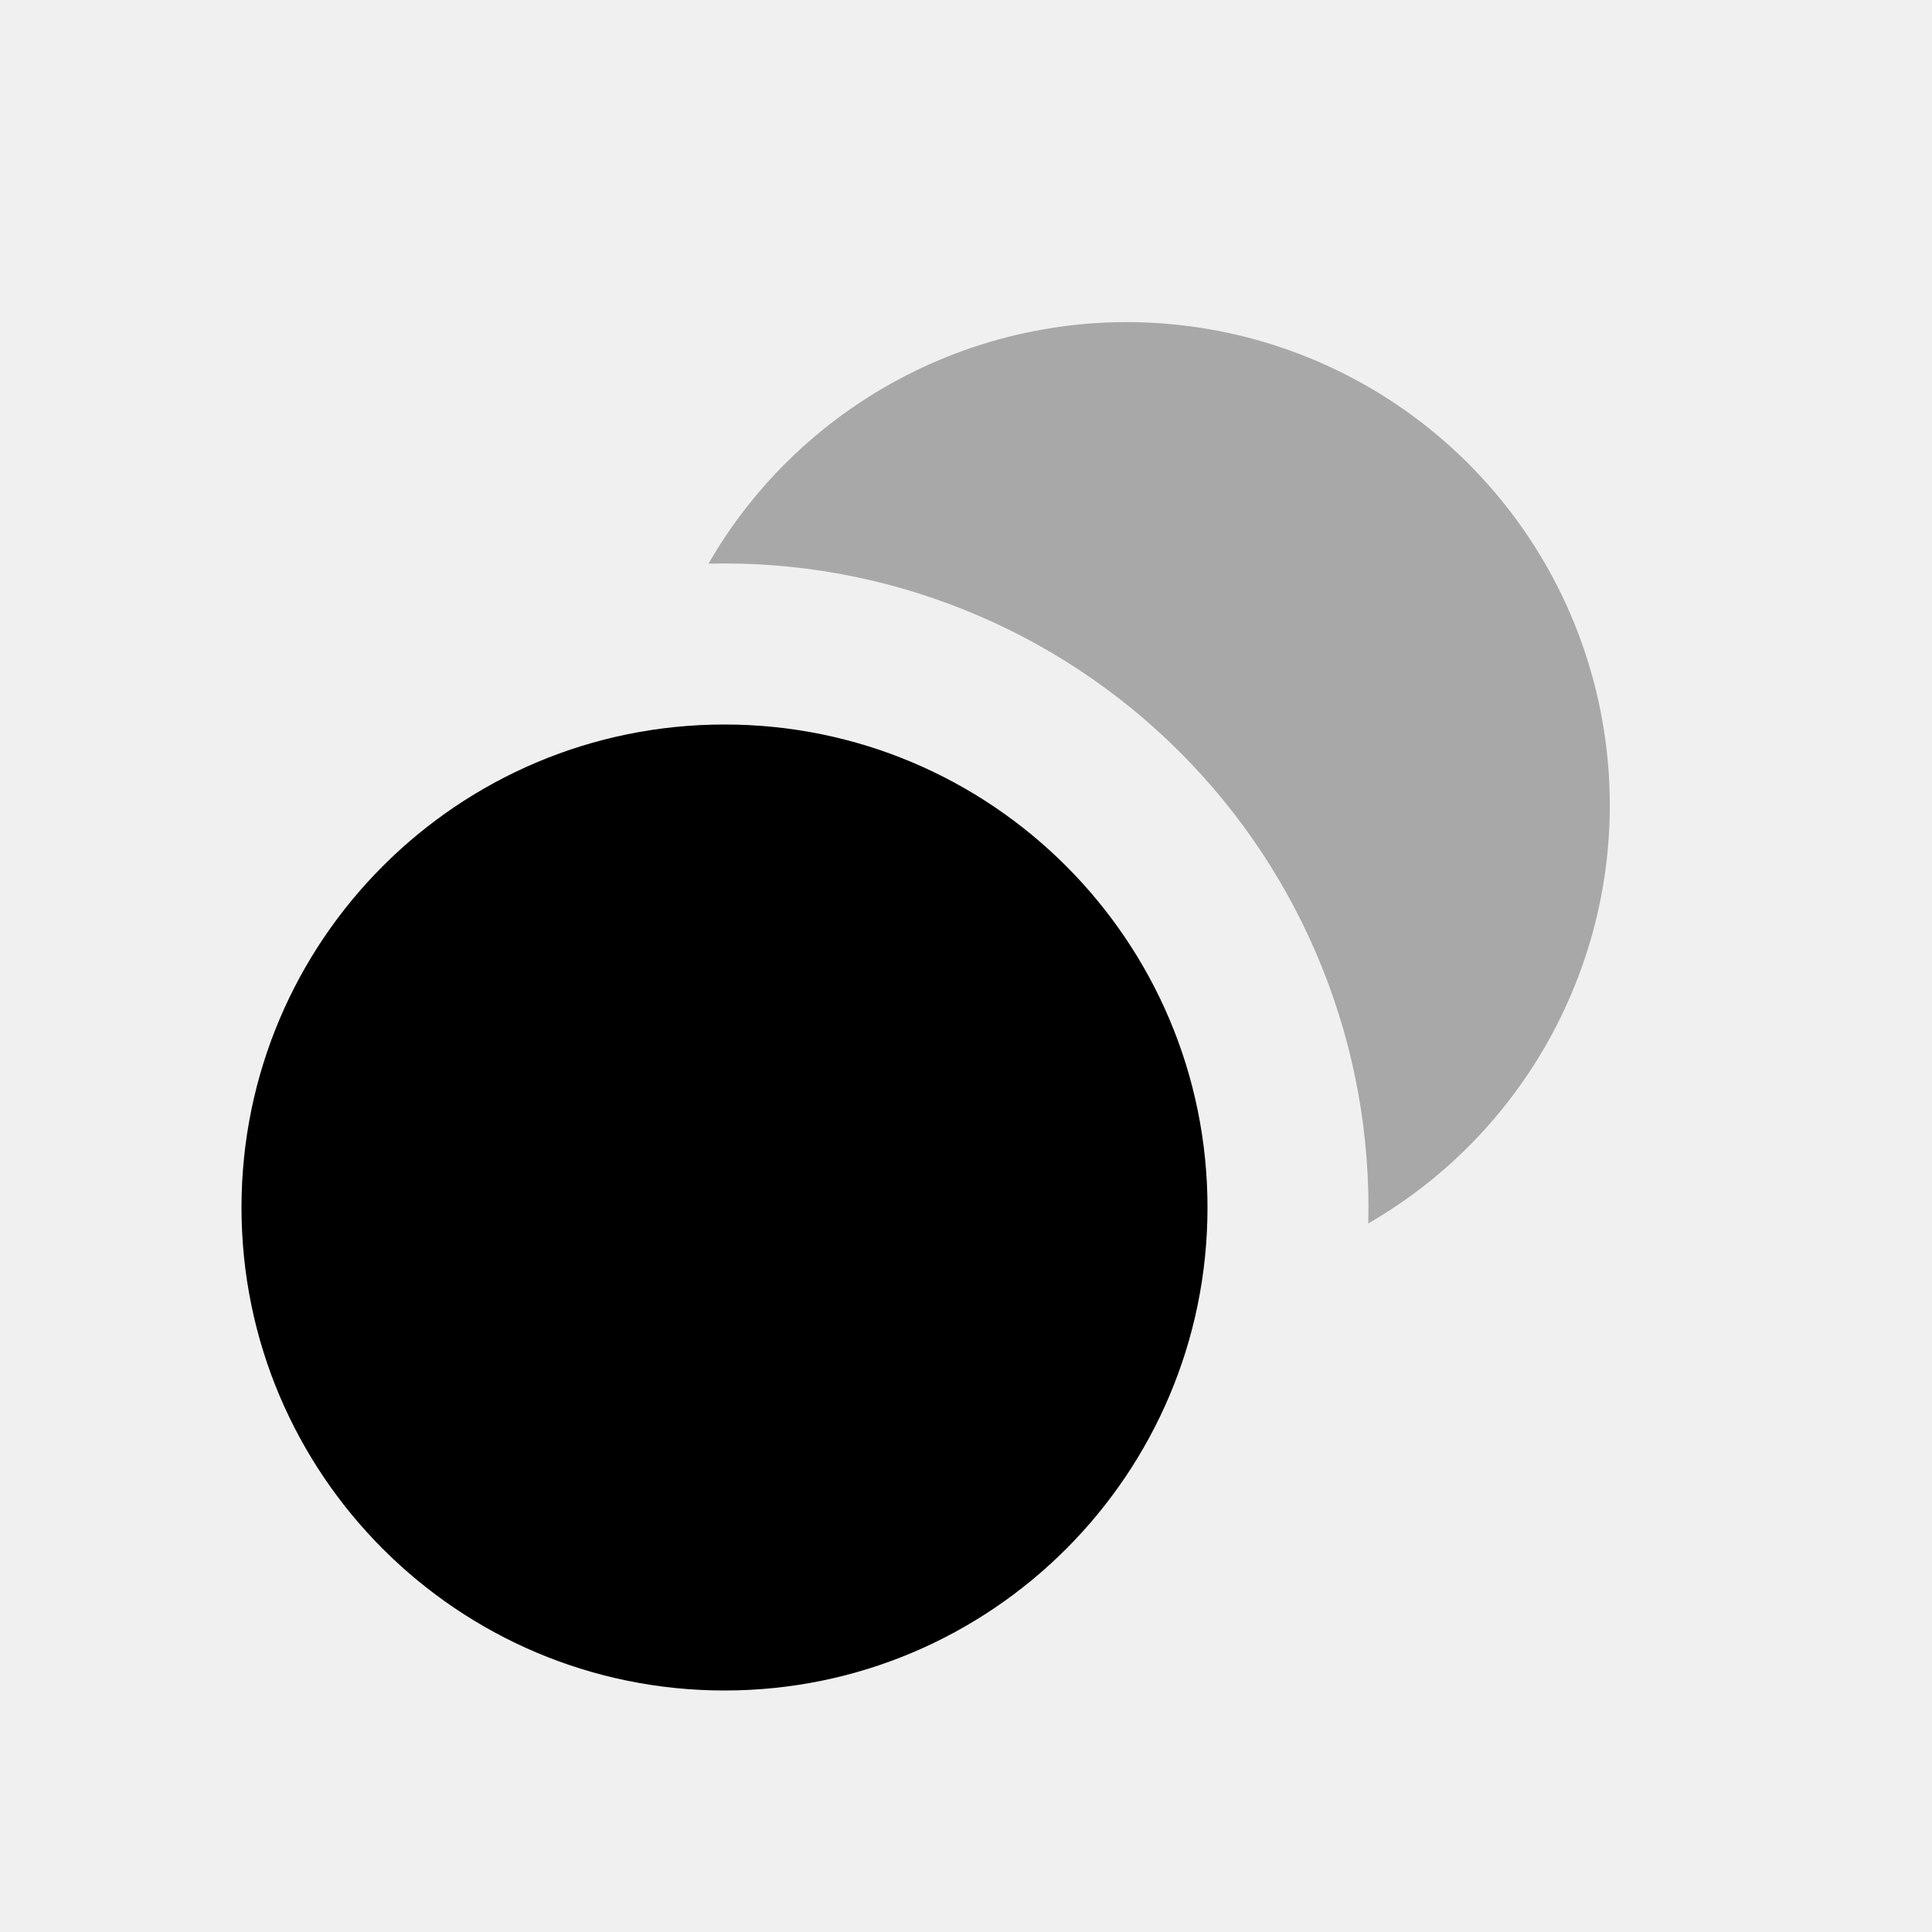
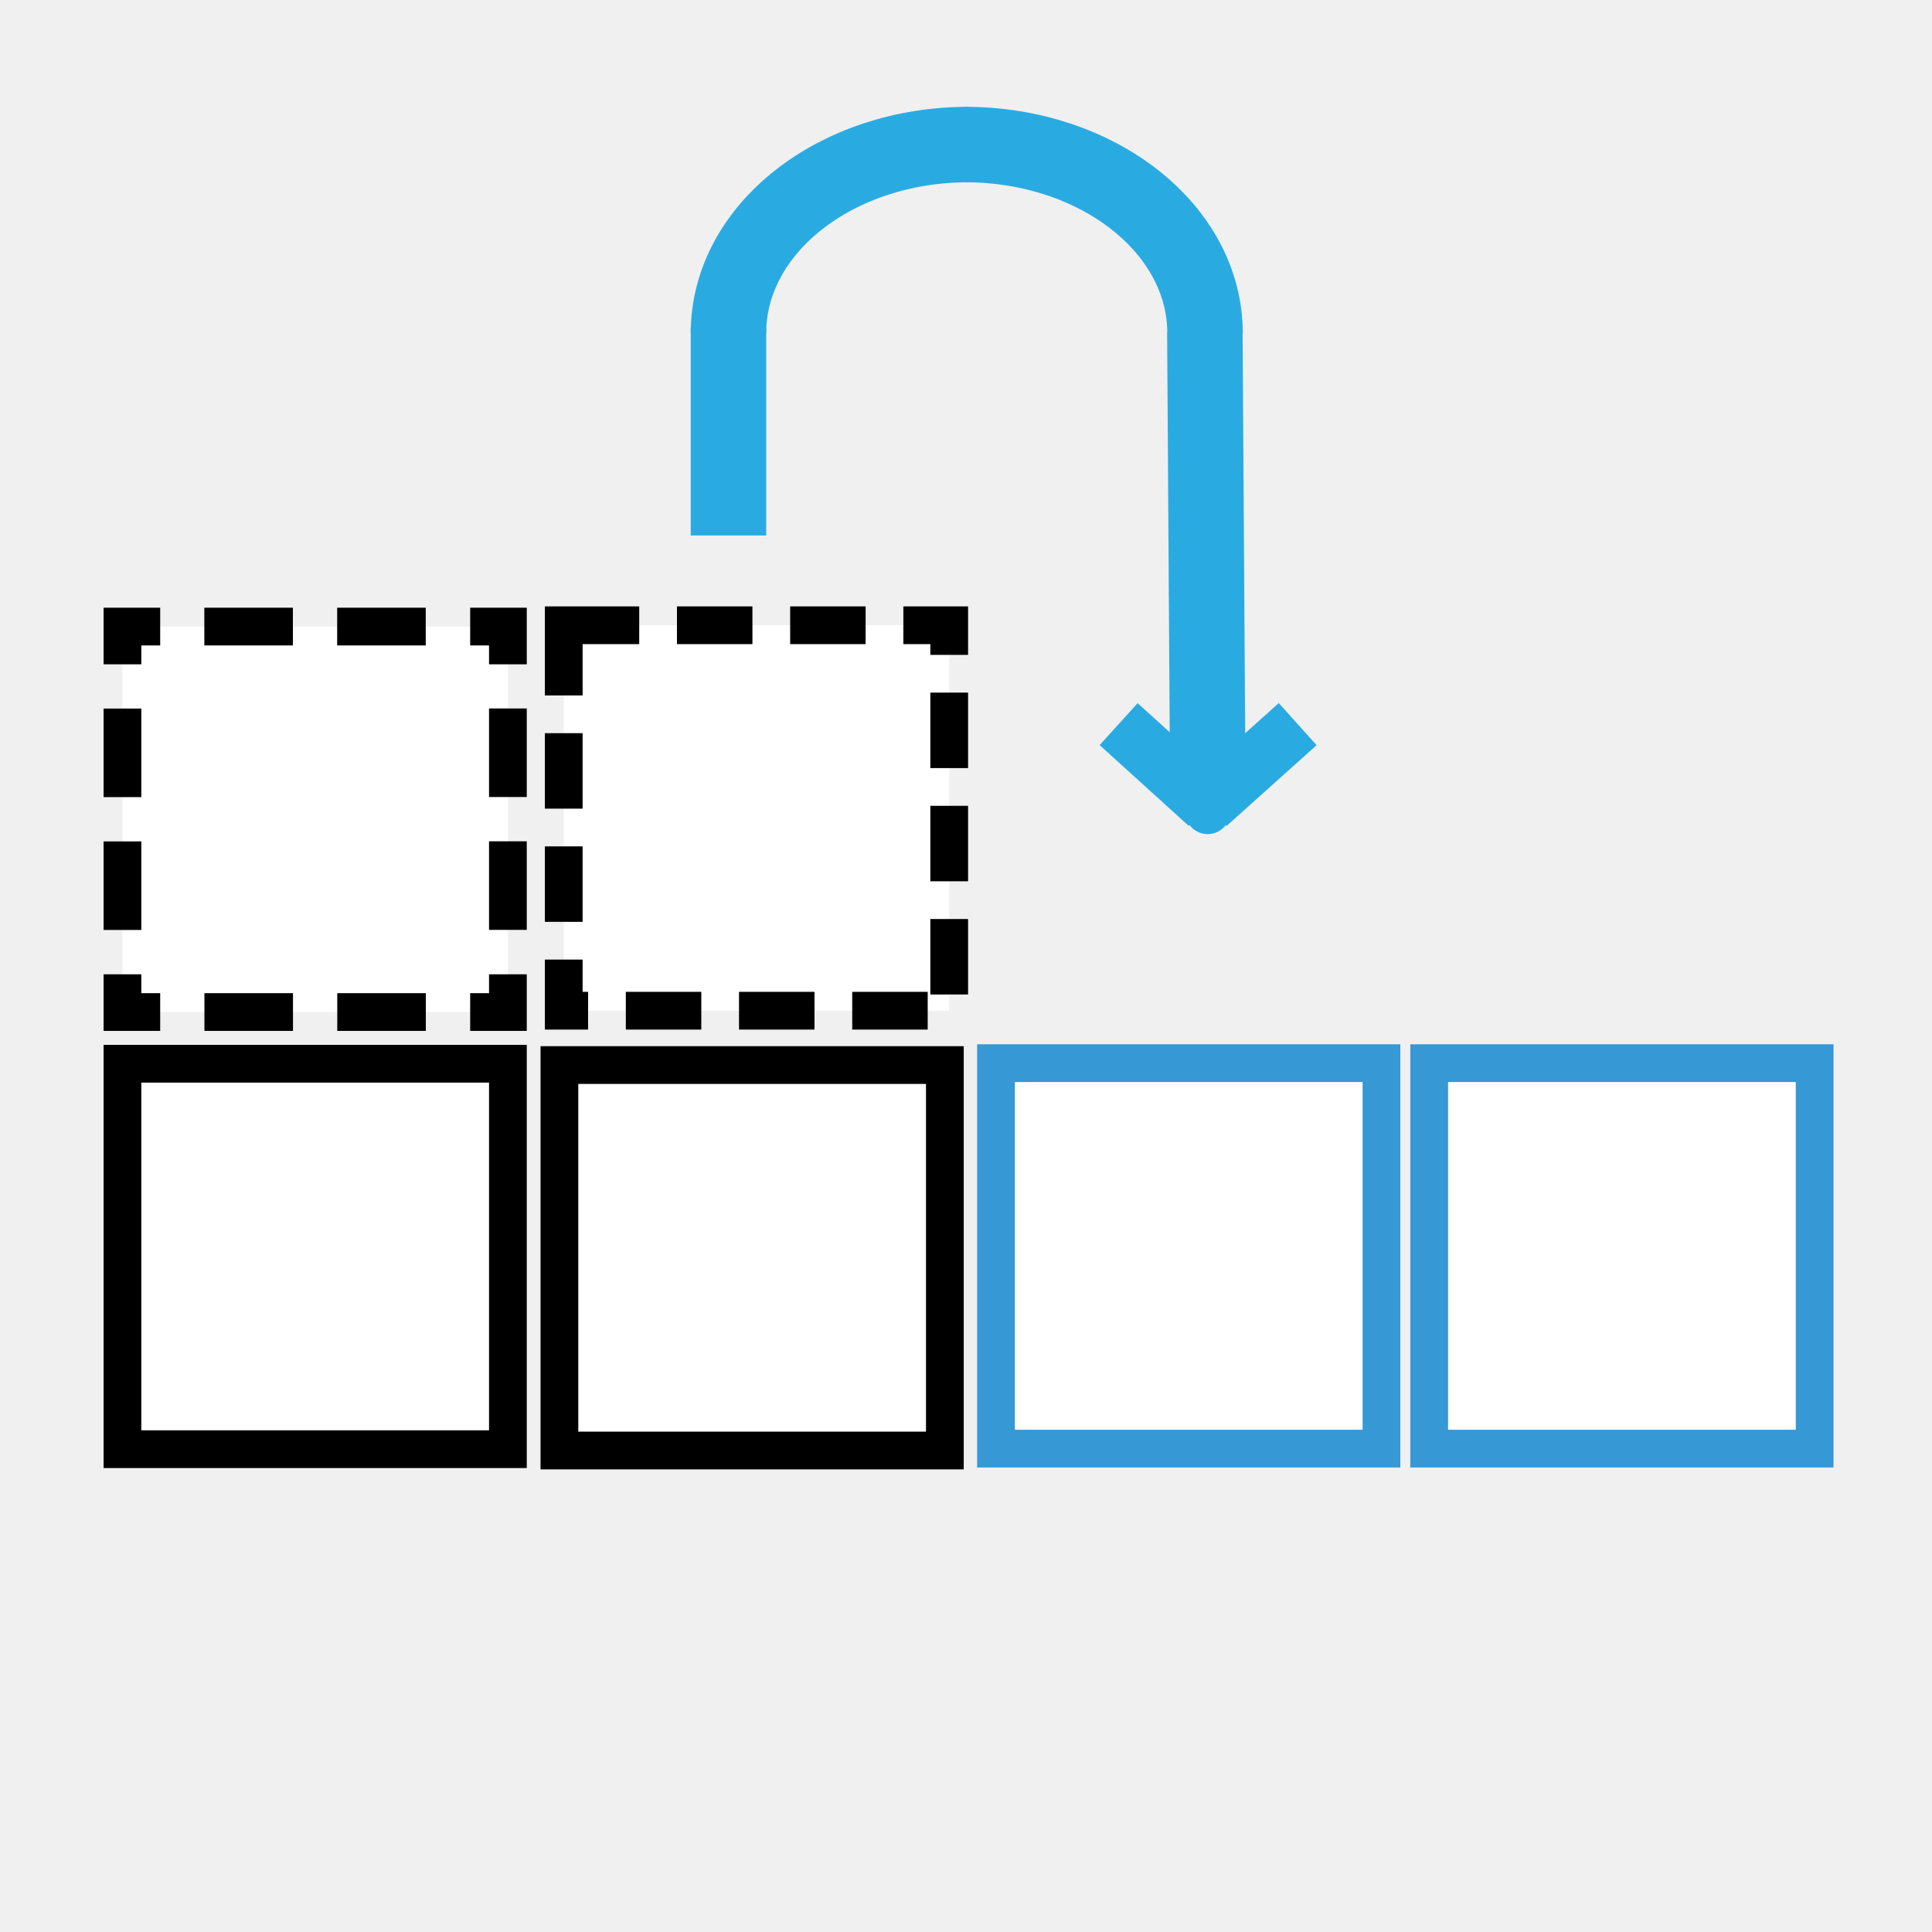
- <svg xmlns="http://www.w3.org/2000/svg" t="1559191587075" class="icon" style="" viewBox="0 0 1024 1024" version="1.1" p-id="3773" width="200" height="200">
-   <defs>
-     <style type="text/css" />
-   </defs>
-   <path d="M384 640m-256 0a256 256 0 1 0 512 0 256 256 0 1 0-512 0Z" fill="#000000" p-id="3774" />
-   <path d="M375.509 298.752a256 256 0 1 1 349.696 349.696 341.333 341.333 0 0 0-349.696-349.696z" fill="#000000" opacity=".3" p-id="3775" />
+ <svg xmlns="http://www.w3.org/2000/svg" version="1.1" id="图层_1" x="0px" y="0px" viewBox="0 0 1024 1024" style="enable-background:new 0 0 1024 1024;" xml:space="preserve">
+   <style type="text/css">
+ 	.st0{fill:#FFFFFF;}
+ 	.st1{fill:none;stroke:#000000;stroke-width:20;stroke-miterlimit:10;}
+ 	.st2{fill:none;stroke:#000000;stroke-width:20;stroke-miterlimit:10;stroke-dasharray:46.94,23.47;}
+ 	.st3{fill:#FFFFFF;stroke:#000000;stroke-width:20;stroke-miterlimit:10;stroke-dasharray:40,20;}
+ 	.st4{fill:#FFFFFF;stroke:#000000;stroke-width:20;stroke-miterlimit:10;}
+ 	.st5{fill:#FFFFFF;stroke:#3698D5;stroke-width:20;stroke-miterlimit:10;}
+ 	.st6{fill:#FFFFFF;stroke:#29ABE2;stroke-width:40;stroke-miterlimit:10;}
+ 	.st7{fill:none;stroke:#29ABE2;stroke-width:30;stroke-miterlimit:10;}
+ 	.st8{fill:#29ABE2;}
+ 	.st9{fill:none;stroke:#29ABE2;stroke-width:40;stroke-miterlimit:10;}
+ </style>
+   <g>
+     <rect x="64.9" y="332.1" class="st0" width="204.3" height="204.3" />
+     <g>
+       <polyline class="st1" points="269.2,516.4 269.2,536.4 249.2,536.4   " />
+       <line class="st2" x1="225.7" y1="536.4" x2="96.6" y2="536.4" />
+       <polyline class="st1" points="84.9,536.4 64.9,536.4 64.9,516.4   " />
+       <line class="st2" x1="64.9" y1="492.9" x2="64.9" y2="363.8" />
+       <polyline class="st1" points="64.9,352.1 64.9,332.1 84.9,332.1   " />
+       <line class="st2" x1="108.3" y1="332.1" x2="237.4" y2="332.1" />
+       <polyline class="st1" points="249.2,332.1 269.2,332.1 269.2,352.1   " />
+       <line class="st2" x1="269.2" y1="375.5" x2="269.2" y2="504.6" />
+     </g>
+   </g>
+   <rect x="298.8" y="331.4" class="st3" width="204.3" height="204.3" />
+   <rect x="64.9" y="563.8" class="st4" width="204.3" height="204.3" />
+   <rect x="296.5" y="564.5" class="st4" width="204.3" height="204.3" />
+   <rect x="527.9" y="563.5" class="st5" width="204.3" height="204.3" />
+   <rect x="757.5" y="563.5" class="st5" width="204.3" height="204.3" />
+   <line class="st6" x1="386.1" y1="173.6" x2="386.1" y2="283.8" />
+   <line class="st6" x1="638.6" y1="176.1" x2="640.1" y2="407.8" />
+   <line class="st7" x1="640.1" y1="426.6" x2="592.9" y2="383.8" />
+   <line class="st7" x1="687.8" y1="383.8" x2="640.1" y2="426.6" />
+   <circle class="st8" cx="640.1" cy="430.1" r="12" />
+   <path class="st9" d="M386.1,176.6c0-55.3,56.9-100,127.3-100" />
+   <path class="st9" d="M638.7,176.6c0-55.3-56.9-100-127.3-100" />
</svg>
